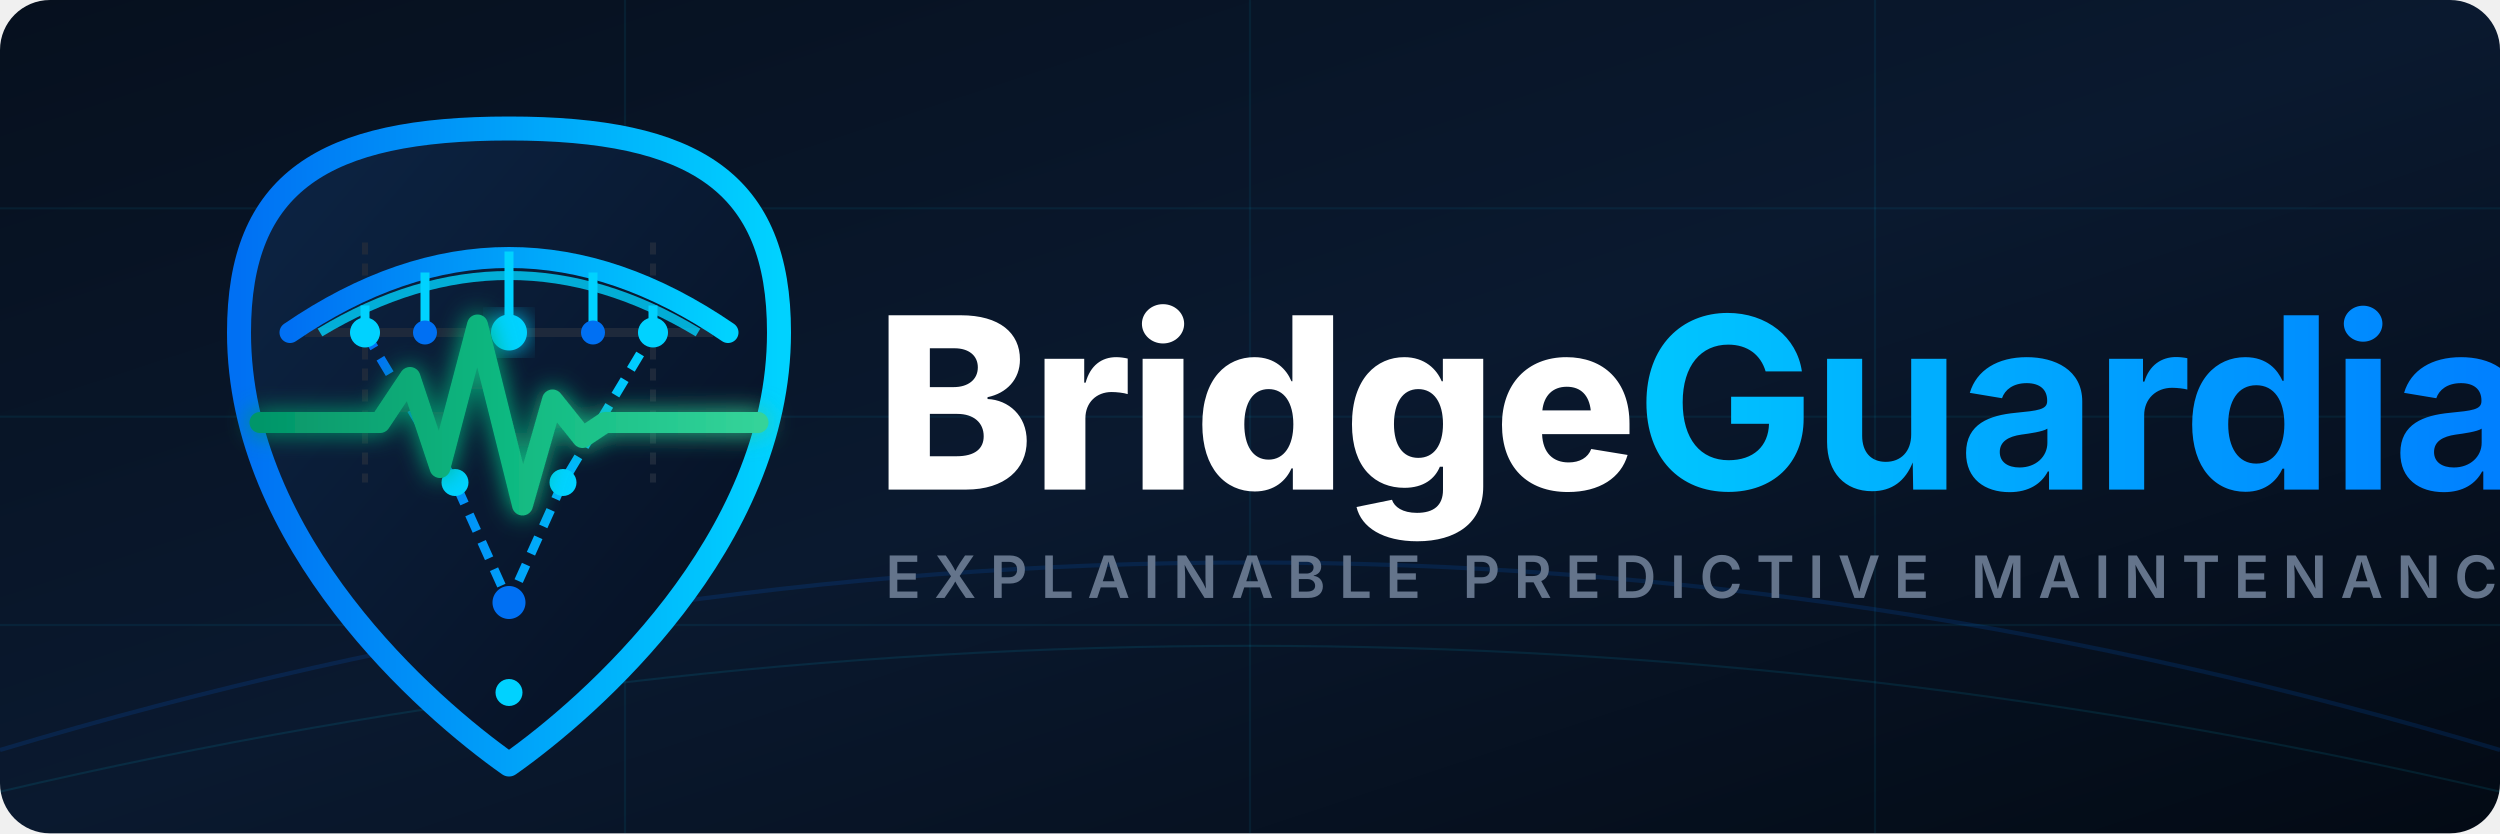
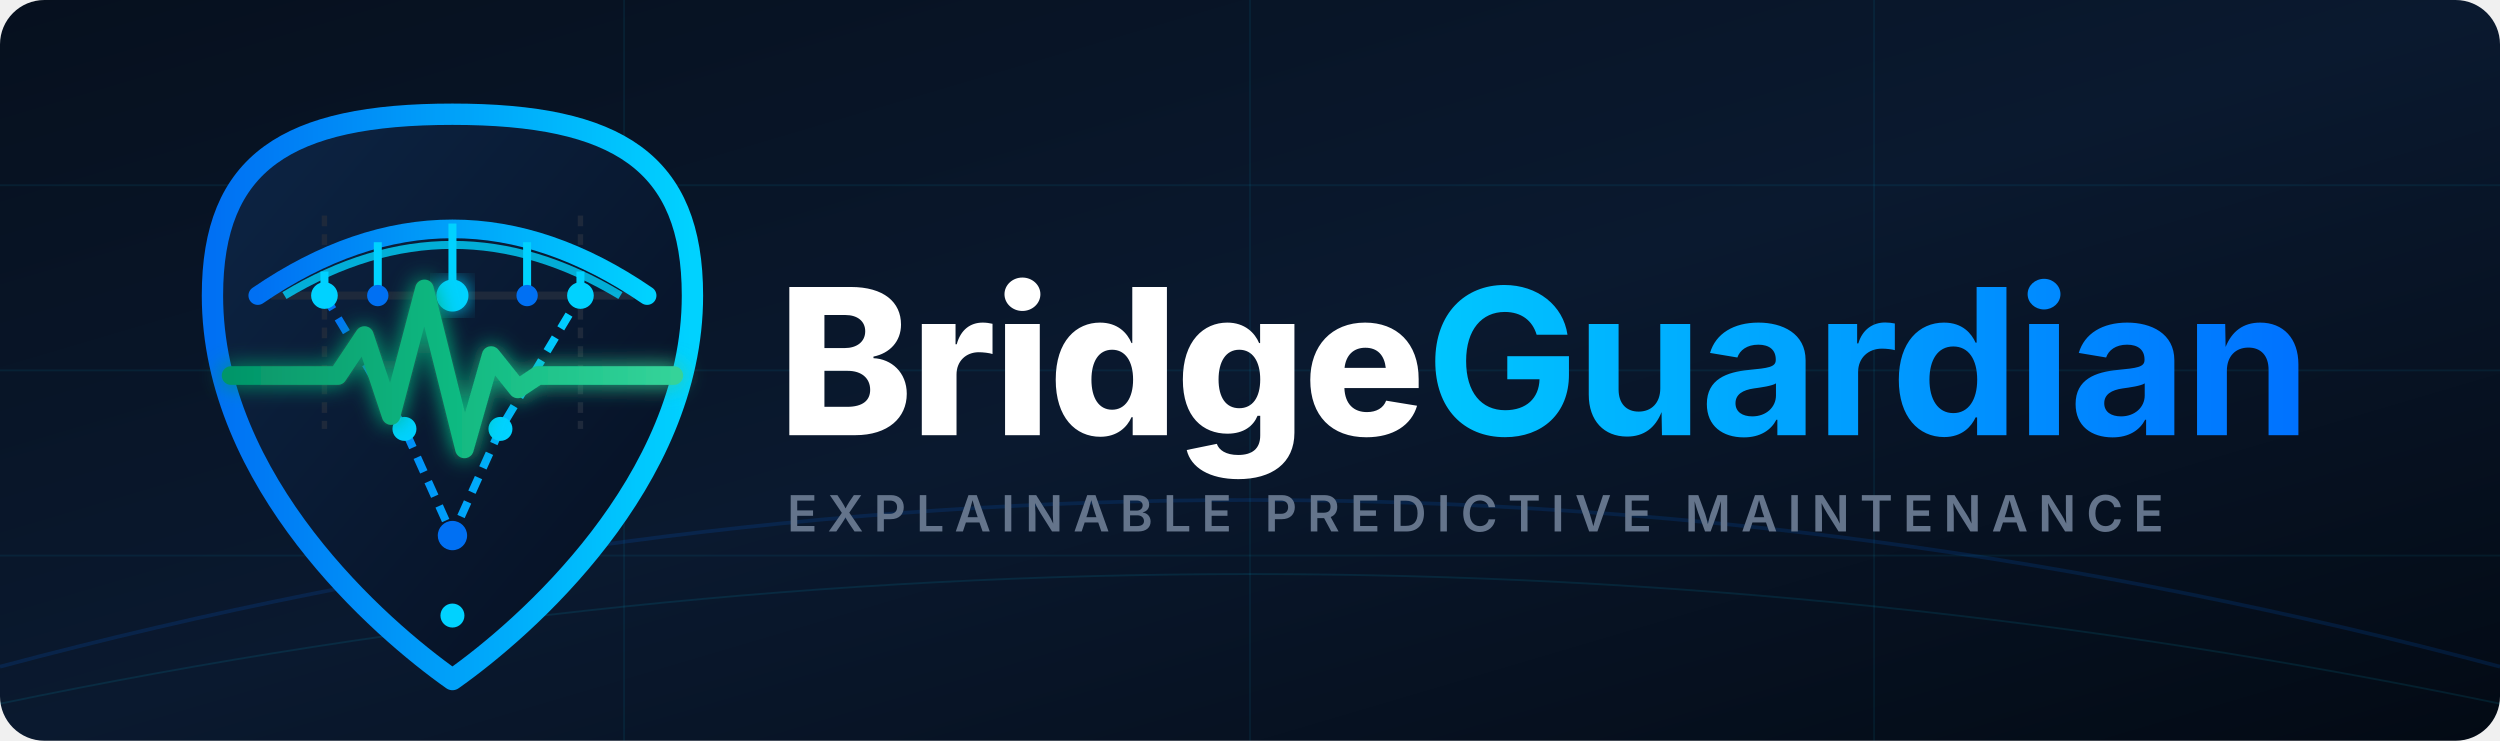
- <svg xmlns="http://www.w3.org/2000/svg" viewBox="0 0 1200 400" width="1200" height="400">
+ <svg xmlns="http://www.w3.org/2000/svg" viewBox="0 0 1350 400" width="1350" height="400">
  <defs>
    <linearGradient id="fullBgGrad" x1="0%" y1="0%" x2="100%" y2="100%">
      <stop offset="0%" stop-color="#06101E" />
      <stop offset="50%" stop-color="#0A192F" />
      <stop offset="100%" stop-color="#030A14" />
    </linearGradient>
    <linearGradient id="fullShieldGrad" x1="0%" y1="0%" x2="100%" y2="100%">
      <stop offset="0%" stop-color="#0D2545" />
      <stop offset="100%" stop-color="#050E1F" />
    </linearGradient>
    <linearGradient id="fullBlueGrad" x1="0%" y1="0%" x2="100%" y2="0%">
      <stop offset="0%" stop-color="#0070F3" />
      <stop offset="100%" stop-color="#00D2FF" />
    </linearGradient>
    <linearGradient id="fullGreenGrad" x1="0%" y1="0%" x2="100%" y2="0%">
      <stop offset="0%" stop-color="#059669" />
      <stop offset="50%" stop-color="#10B981" />
      <stop offset="100%" stop-color="#34D399" />
    </linearGradient>
    <linearGradient id="textGuardianGrad" x1="0%" y1="0%" x2="100%" y2="0%">
      <stop offset="0%" stop-color="#00C6FF" />
      <stop offset="100%" stop-color="#0072FF" />
    </linearGradient>
    <filter id="fullGlow" x="-20%" y="-20%" width="140%" height="140%">
      <feGaussianBlur stdDeviation="8" result="blur" />
      <feComposite in="SourceGraphic" in2="blur" operator="over" />
    </filter>
  </defs>
-   <rect width="1200" height="400" rx="24" fill="url(#fullBgGrad)" />
-   <path d="M 0 100 H 1200 M 0 200 H 1200 M 0 300 H 1200" stroke="#00D2FF" stroke-width="1" stroke-opacity="0.07" />
-   <path d="M 300 0 V 400 M 600 0 V 400 M 900 0 V 400" stroke="#00D2FF" stroke-width="1" stroke-opacity="0.07" />
-   <path d="M 0 360 Q 600 180 1200 360" fill="none" stroke="#0070F3" stroke-width="2" stroke-opacity="0.15" />
-   <path d="M 0 380 Q 600 240 1200 380" fill="none" stroke="#00D2FF" stroke-width="1" stroke-opacity="0.1" />
+   <rect width="1350" height="400" rx="24" fill="url(#fullBgGrad)" />
+   <path d="M 0 100 H 1350 M 0 200 H 1350 M 0 300 H 1350" stroke="#00D2FF" stroke-width="1" stroke-opacity="0.07" />
+   <path d="M 337 0 V 400 M 675 0 V 400 M 1012 0 V 400" stroke="#00D2FF" stroke-width="1" stroke-opacity="0.07" />
+   <path d="M 0 360 Q 675 180 1350 360" fill="none" stroke="#0070F3" stroke-width="2" stroke-opacity="0.15" />
+   <path d="M 0 380 Q 675 240 1350 380" fill="none" stroke="#00D2FF" stroke-width="1" stroke-opacity="0.1" />
  <g transform="translate(60, 30) scale(0.72)">
    <path d="M 256 44               C 380 44, 436 80, 436 180               C 436 320, 310 430, 256 468               C 202 430, 76 320, 76 180               C 76 80, 132 44, 256 44 Z" fill="url(#fullShieldGrad)" stroke="url(#fullBlueGrad)" stroke-width="16" stroke-linejoin="round" />
    <path d="M 120 180 H 392" stroke="#1E293B" stroke-width="6" />
    <path d="M 160 120 V 280" stroke="#1E293B" stroke-width="4" stroke-dasharray="8 6" />
    <path d="M 352 120 V 280" stroke="#1E293B" stroke-width="4" stroke-dasharray="8 6" />
    <path d="M 110 180 Q 256 80 402 180" fill="none" stroke="url(#fullBlueGrad)" stroke-width="14" stroke-linecap="round" />
    <path d="M 130 180 Q 256 104 382 180" fill="none" stroke="#00D2FF" stroke-width="6" stroke-opacity="0.8" />
    <line x1="160" y1="162" x2="160" y2="180" stroke="#00D2FF" stroke-width="6" />
    <line x1="200" y1="140" x2="200" y2="180" stroke="#00D2FF" stroke-width="6" />
    <line x1="256" y1="126" x2="256" y2="180" stroke="#00D2FF" stroke-width="6" />
    <line x1="312" y1="140" x2="312" y2="180" stroke="#00D2FF" stroke-width="6" />
    <line x1="352" y1="162" x2="352" y2="180" stroke="#00D2FF" stroke-width="6" />
    <path d="M 160 180 L 220 280 L 256 360 L 292 280 L 352 180" fill="none" stroke="url(#fullBlueGrad)" stroke-width="6" stroke-dasharray="12 8" />
    <path d="M 256 180 V 420" stroke="url(#fullBlueGrad)" stroke-width="8" />
    <circle cx="160" cy="180" r="10" fill="#00D2FF" />
    <circle cx="200" cy="180" r="8" fill="#0070F3" />
    <circle cx="256" cy="180" r="12" fill="#00D2FF" filter="url(#fullGlow)" />
    <circle cx="312" cy="180" r="8" fill="#0070F3" />
    <circle cx="352" cy="180" r="10" fill="#00D2FF" />
    <circle cx="220" cy="280" r="9" fill="#00D2FF" />
    <circle cx="292" cy="280" r="9" fill="#00D2FF" />
    <circle cx="256" cy="360" r="11" fill="#0070F3" />
    <circle cx="256" cy="420" r="9" fill="#00D2FF" />
    <path d="M 90 240               L 170 240               L 190 210               L 210 270               L 235 175               L 265 295               L 285 225               L 305 250               L 320 240               L 422 240" fill="none" stroke="url(#fullGreenGrad)" stroke-width="14" stroke-linecap="round" stroke-linejoin="round" filter="url(#fullGlow)" />
  </g>
  <g transform="translate(420, 235)">
-     <text x="0" y="0" font-family="Inter, system-ui, -apple-system, Roboto, sans-serif" font-weight="800" font-size="115" fill="#FFFFFF" letter-spacing="-1.5">Bridge</text>
-     <text x="365" y="0" font-family="Inter, system-ui, -apple-system, Roboto, sans-serif" font-weight="700" font-size="115" fill="url(#textGuardianGrad)" letter-spacing="-1.5">Guardian</text>
-     <text x="5" y="52" font-family="Inter, system-ui, -apple-system, Roboto, sans-serif" font-weight="600" font-size="28" fill="#64748B" letter-spacing="6.5">EXPLAINABLE PREDICTIVE MAINTENANCE</text>
+     <text x="0" y="0" font-family="Inter, system-ui, -apple-system, Roboto, sans-serif" font-weight="800" font-size="110" fill="#FFFFFF" letter-spacing="-1.5">Bridge</text>
+     <text x="350" y="0" font-family="Inter, system-ui, -apple-system, Roboto, sans-serif" font-weight="700" font-size="110" fill="url(#textGuardianGrad)" letter-spacing="-1.5">Guardian</text>
+     <text x="5" y="52" font-family="Inter, system-ui, -apple-system, Roboto, sans-serif" font-weight="600" font-size="27" fill="#64748B" letter-spacing="5.5">EXPLAINABLE PREDICTIVE MAINTENANCE</text>
  </g>
</svg>
